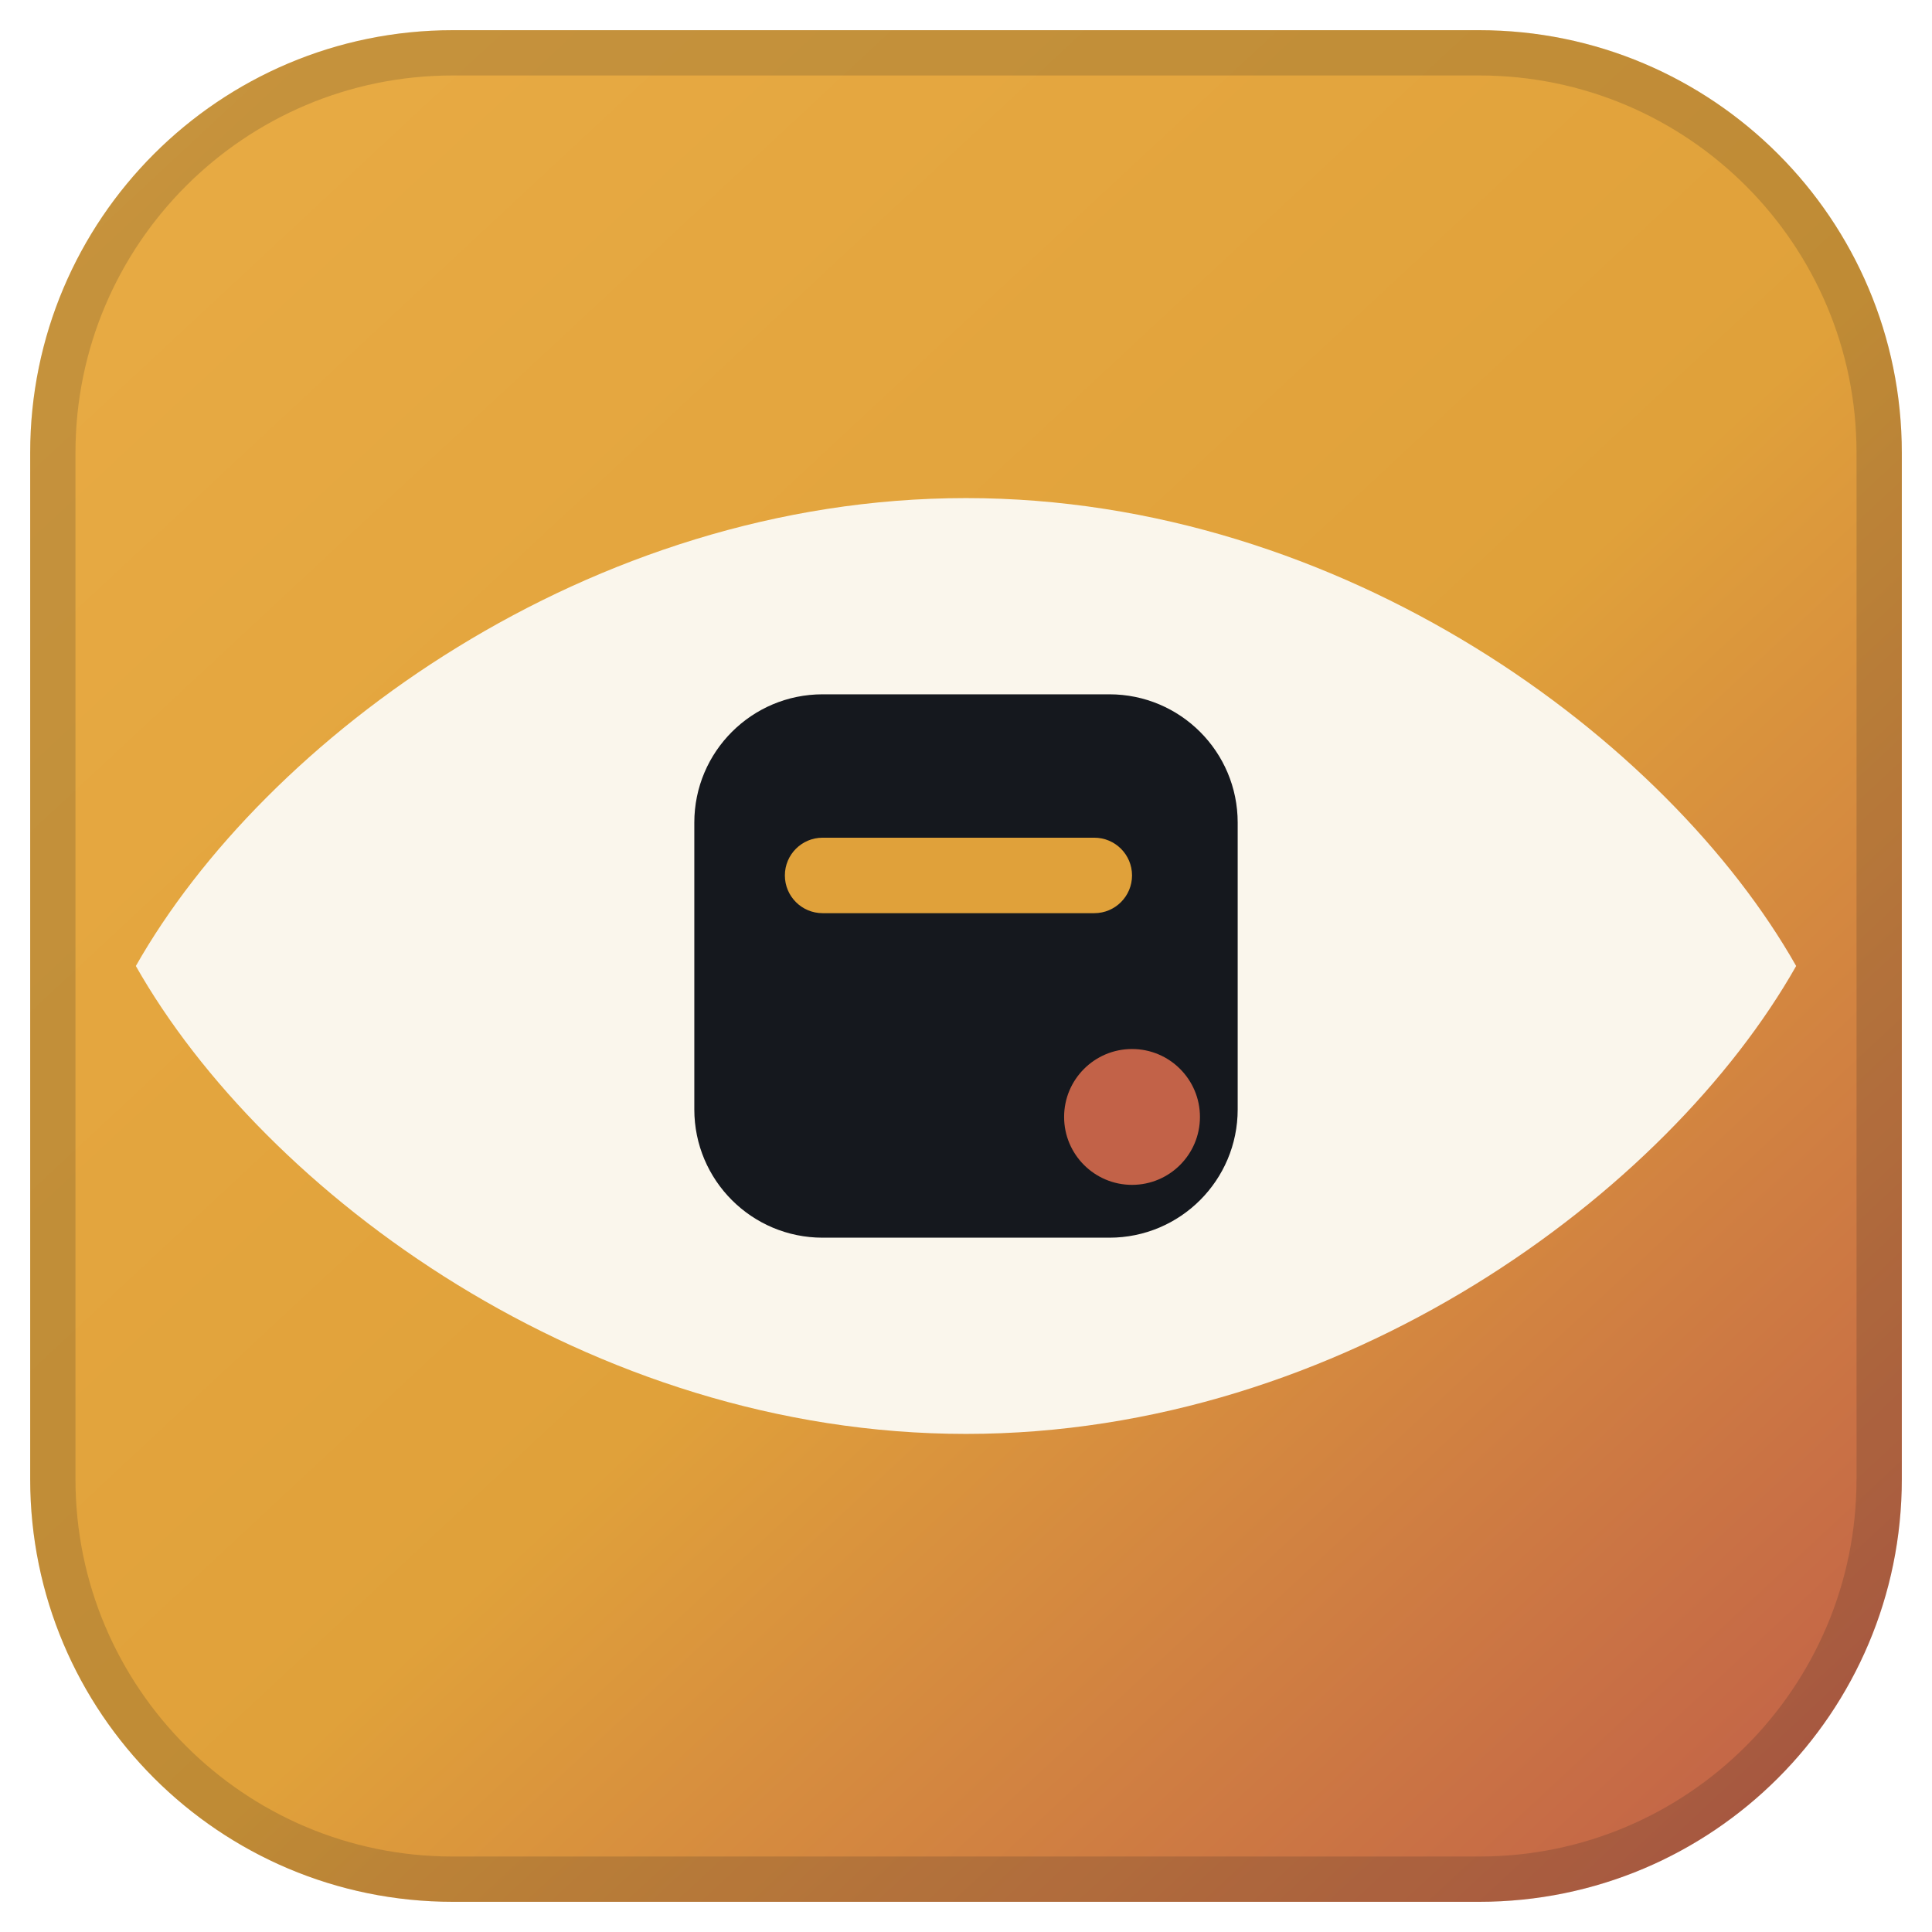
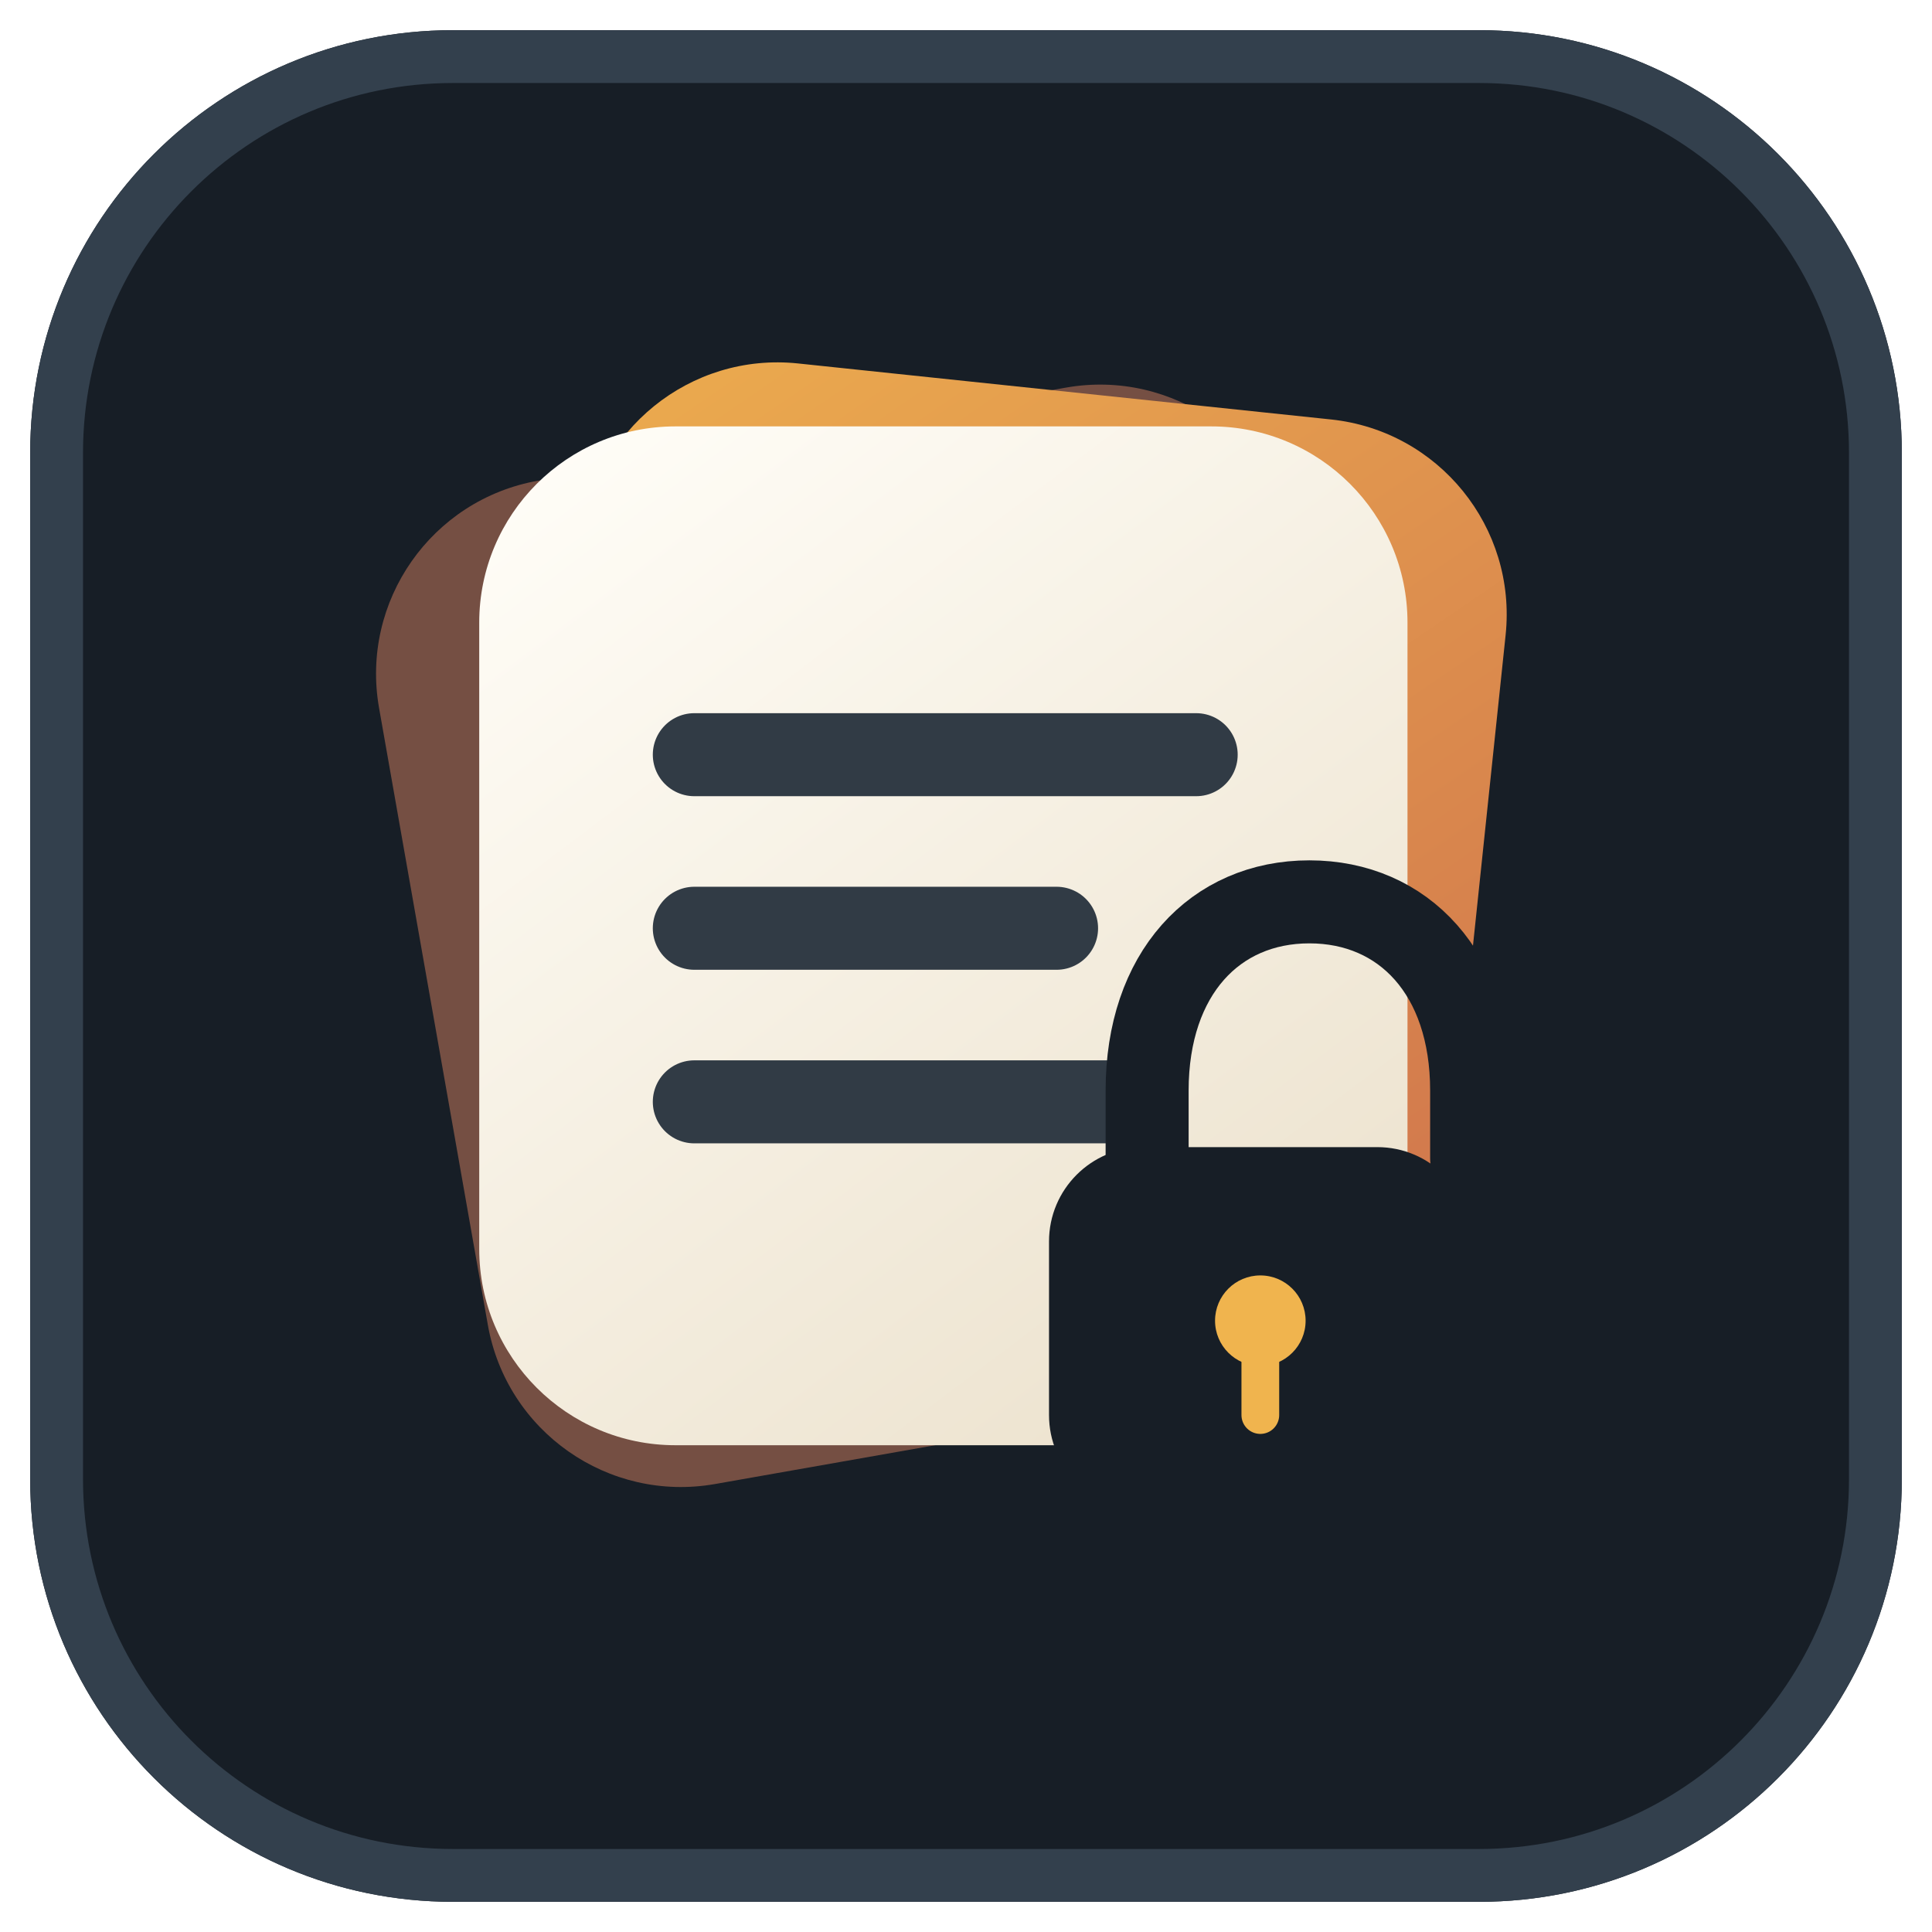
<svg xmlns="http://www.w3.org/2000/svg" viewBox="0 0 512 512" role="img" aria-label="Postplan">
-   <style>
-     .rim { stroke: rgba(18, 21, 26, 0.16) }
-     @media (prefers-color-scheme: dark) {
-       .rim { stroke: rgba(255, 255, 255, 0.22) }
-     }
-   </style>
  <defs>
-     <linearGradient id="tile" x1="40" y1="24" x2="472" y2="488" gradientUnits="userSpaceOnUse">
-       <stop offset="0" stop-color="#e8ab44" />
-       <stop offset="0.55" stop-color="#e0a13a" />
-       <stop offset="1" stop-color="#c26248" />
+     <linearGradient id="warm" x1="104" y1="74" x2="408" y2="432" gradientUnits="userSpaceOnUse">
+       <stop offset="0" stop-color="#f0b44e" />
+       <stop offset="1" stop-color="#c9674d" />
+     </linearGradient>
+     <linearGradient id="paper" x1="152" y1="112" x2="365" y2="394" gradientUnits="userSpaceOnUse">
+       <stop offset="0" stop-color="#fffdf7" />
+       <stop offset="1" stop-color="#eadfc9" />
    </linearGradient>
  </defs>
-   <rect x="8" y="8" width="496" height="496" rx="112" fill="url(#tile)" />
-   <rect x="14" y="14" width="484" height="484" rx="106" fill="none" class="rim" stroke-width="12" />
-   <path d="M256 132C356 132 442 196 476 256C442 316 356 380 256 380C156 380 70 316 36 256C70 196 156 132 256 132Z" fill="#faf6ec" />
-   <rect x="184" y="184" width="144" height="144" rx="34" fill="#15181e" />
-   <rect x="208" y="222" width="92" height="20" rx="10" fill="#e0a13a" />
-   <circle cx="300" cy="296" r="18" fill="#c26248" />
+   <rect x="8" y="8" width="496" height="496" rx="112" fill="#171e26" />
+   <rect x="15" y="15" width="482" height="482" rx="105" fill="none" stroke="#33404d" stroke-width="14" />
+   <rect x="113" y="113" width="246" height="270" rx="52" fill="#754f43" transform="rotate(-10 236 248)" />
+   <rect x="145" y="103" width="246" height="270" rx="52" fill="url(#warm)" transform="rotate(6 268 238)" />
+   <rect x="127" y="113" width="246" height="270" rx="52" fill="url(#paper)" />
+   <path d="M184 200h133M184 246h96M184 292h112" fill="none" stroke="#313b45" stroke-width="22" stroke-linecap="round" />
+   <rect x="278" y="304" width="112" height="96" rx="25" fill="#171e26" />
+   <path d="M304 307v-18c0-31 18-50 43-50s43 19 43 50v18" fill="none" stroke="#171e26" stroke-width="22" stroke-linecap="round" />
+   <circle cx="334" cy="350" r="12" fill="#f0b44e" />
+   <path d="M334 360v15" stroke="#f0b44e" stroke-width="10" stroke-linecap="round" />
</svg>
